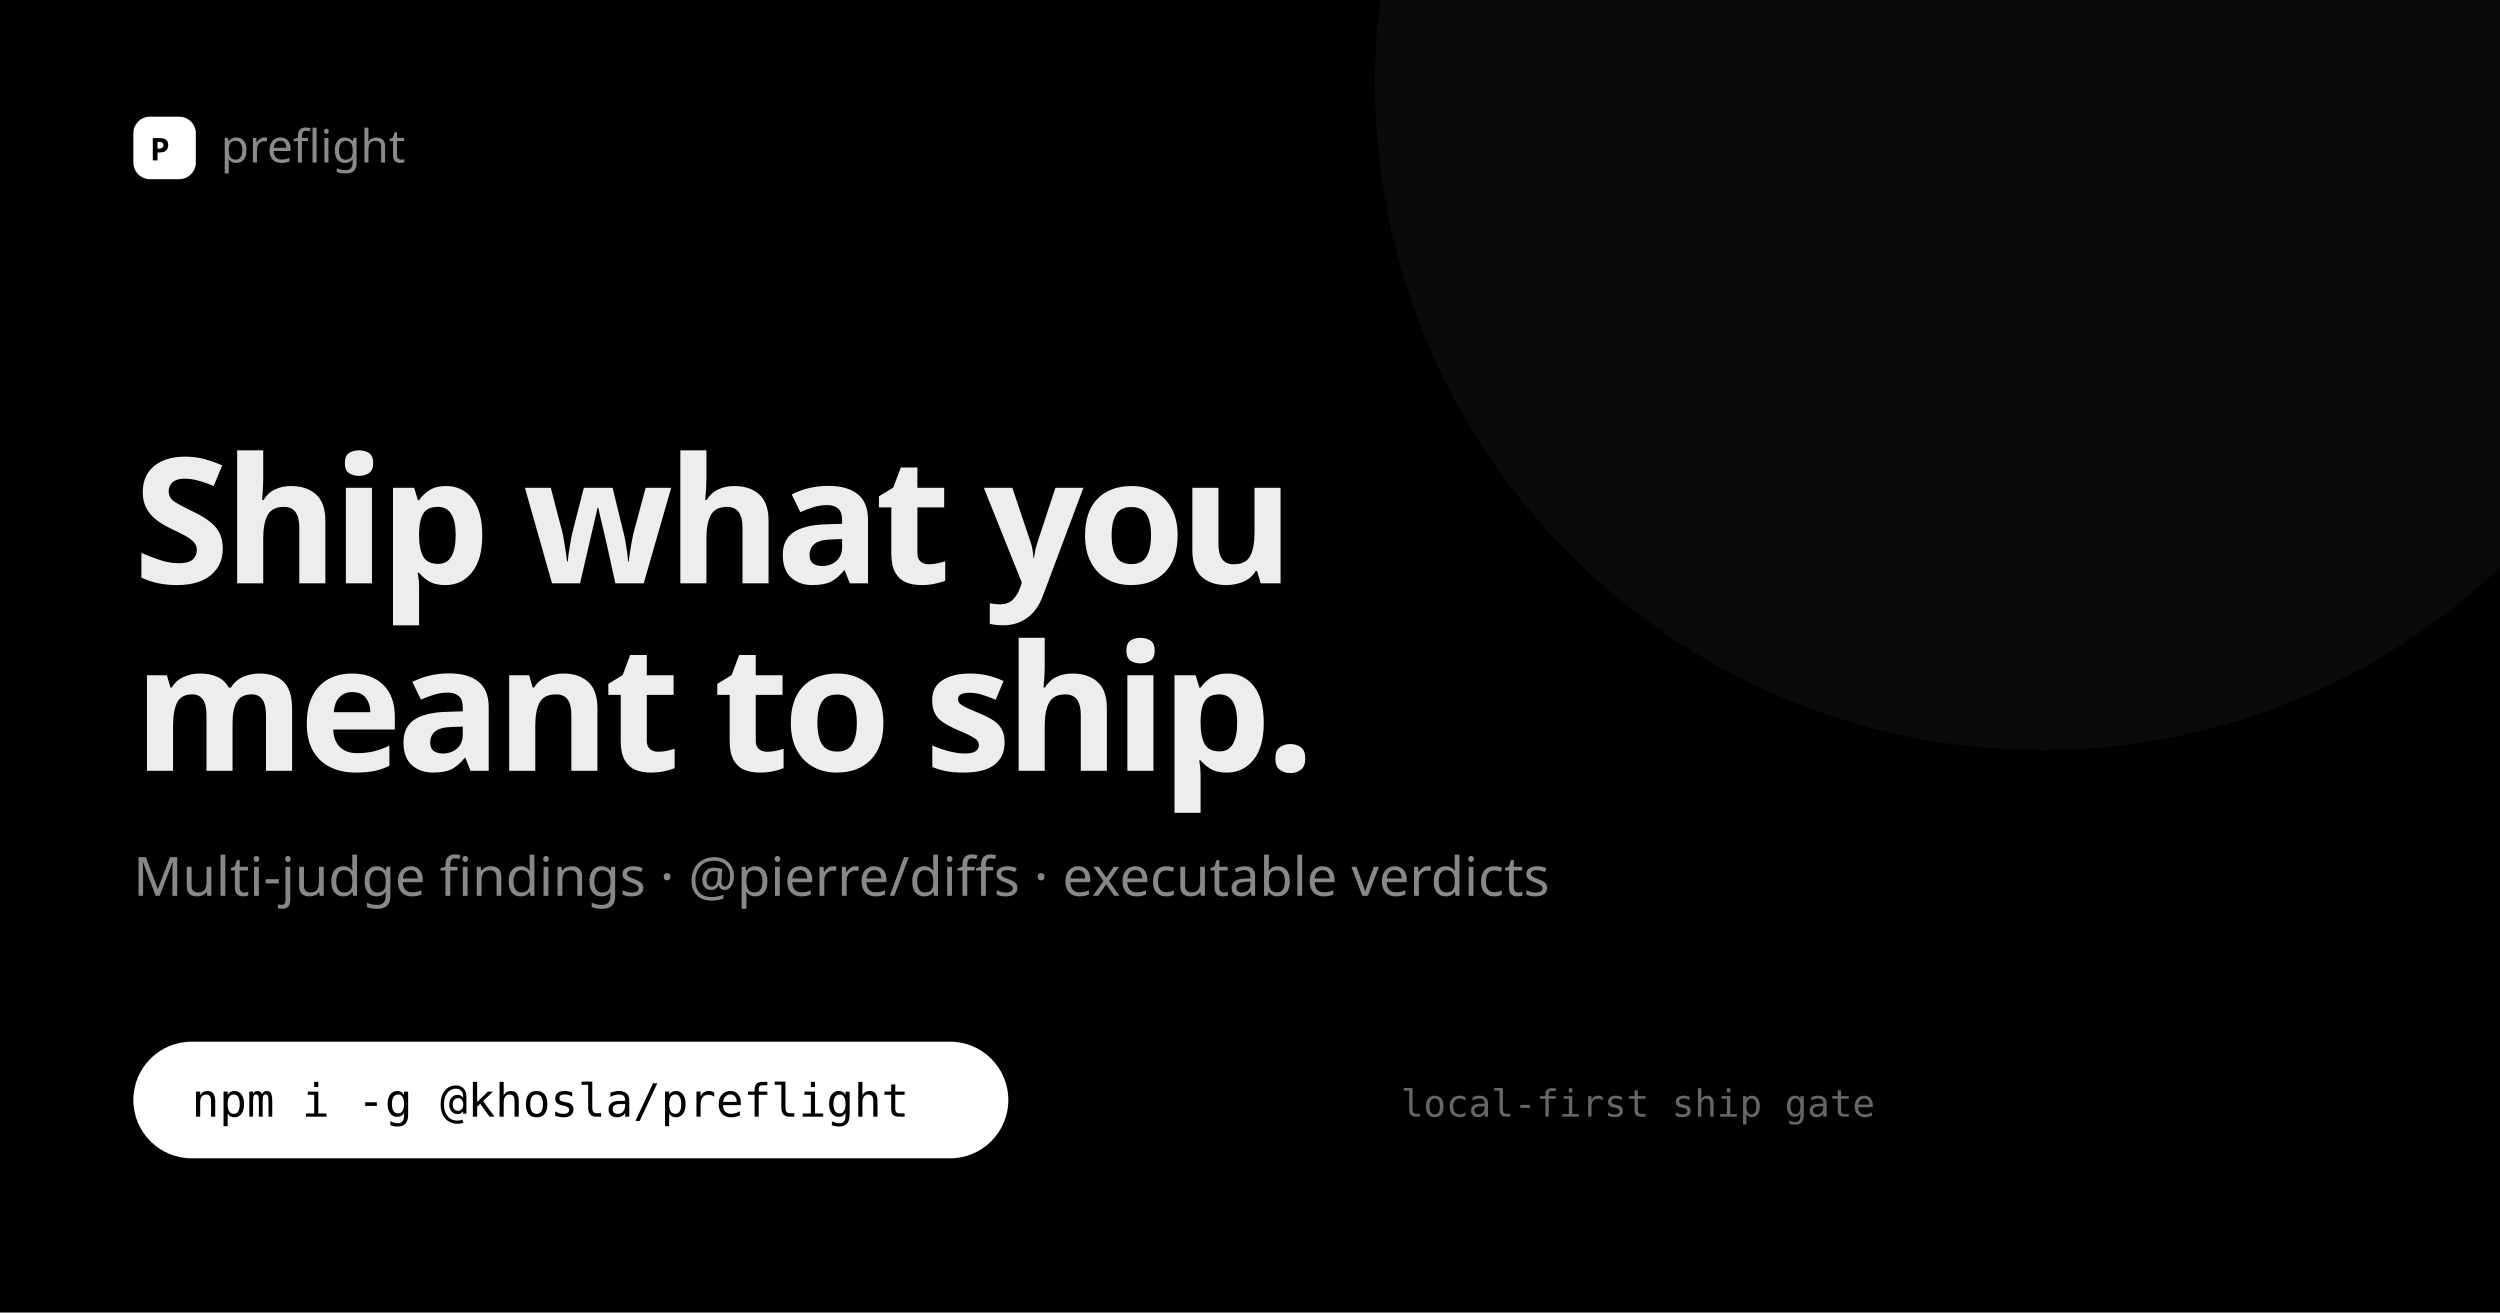
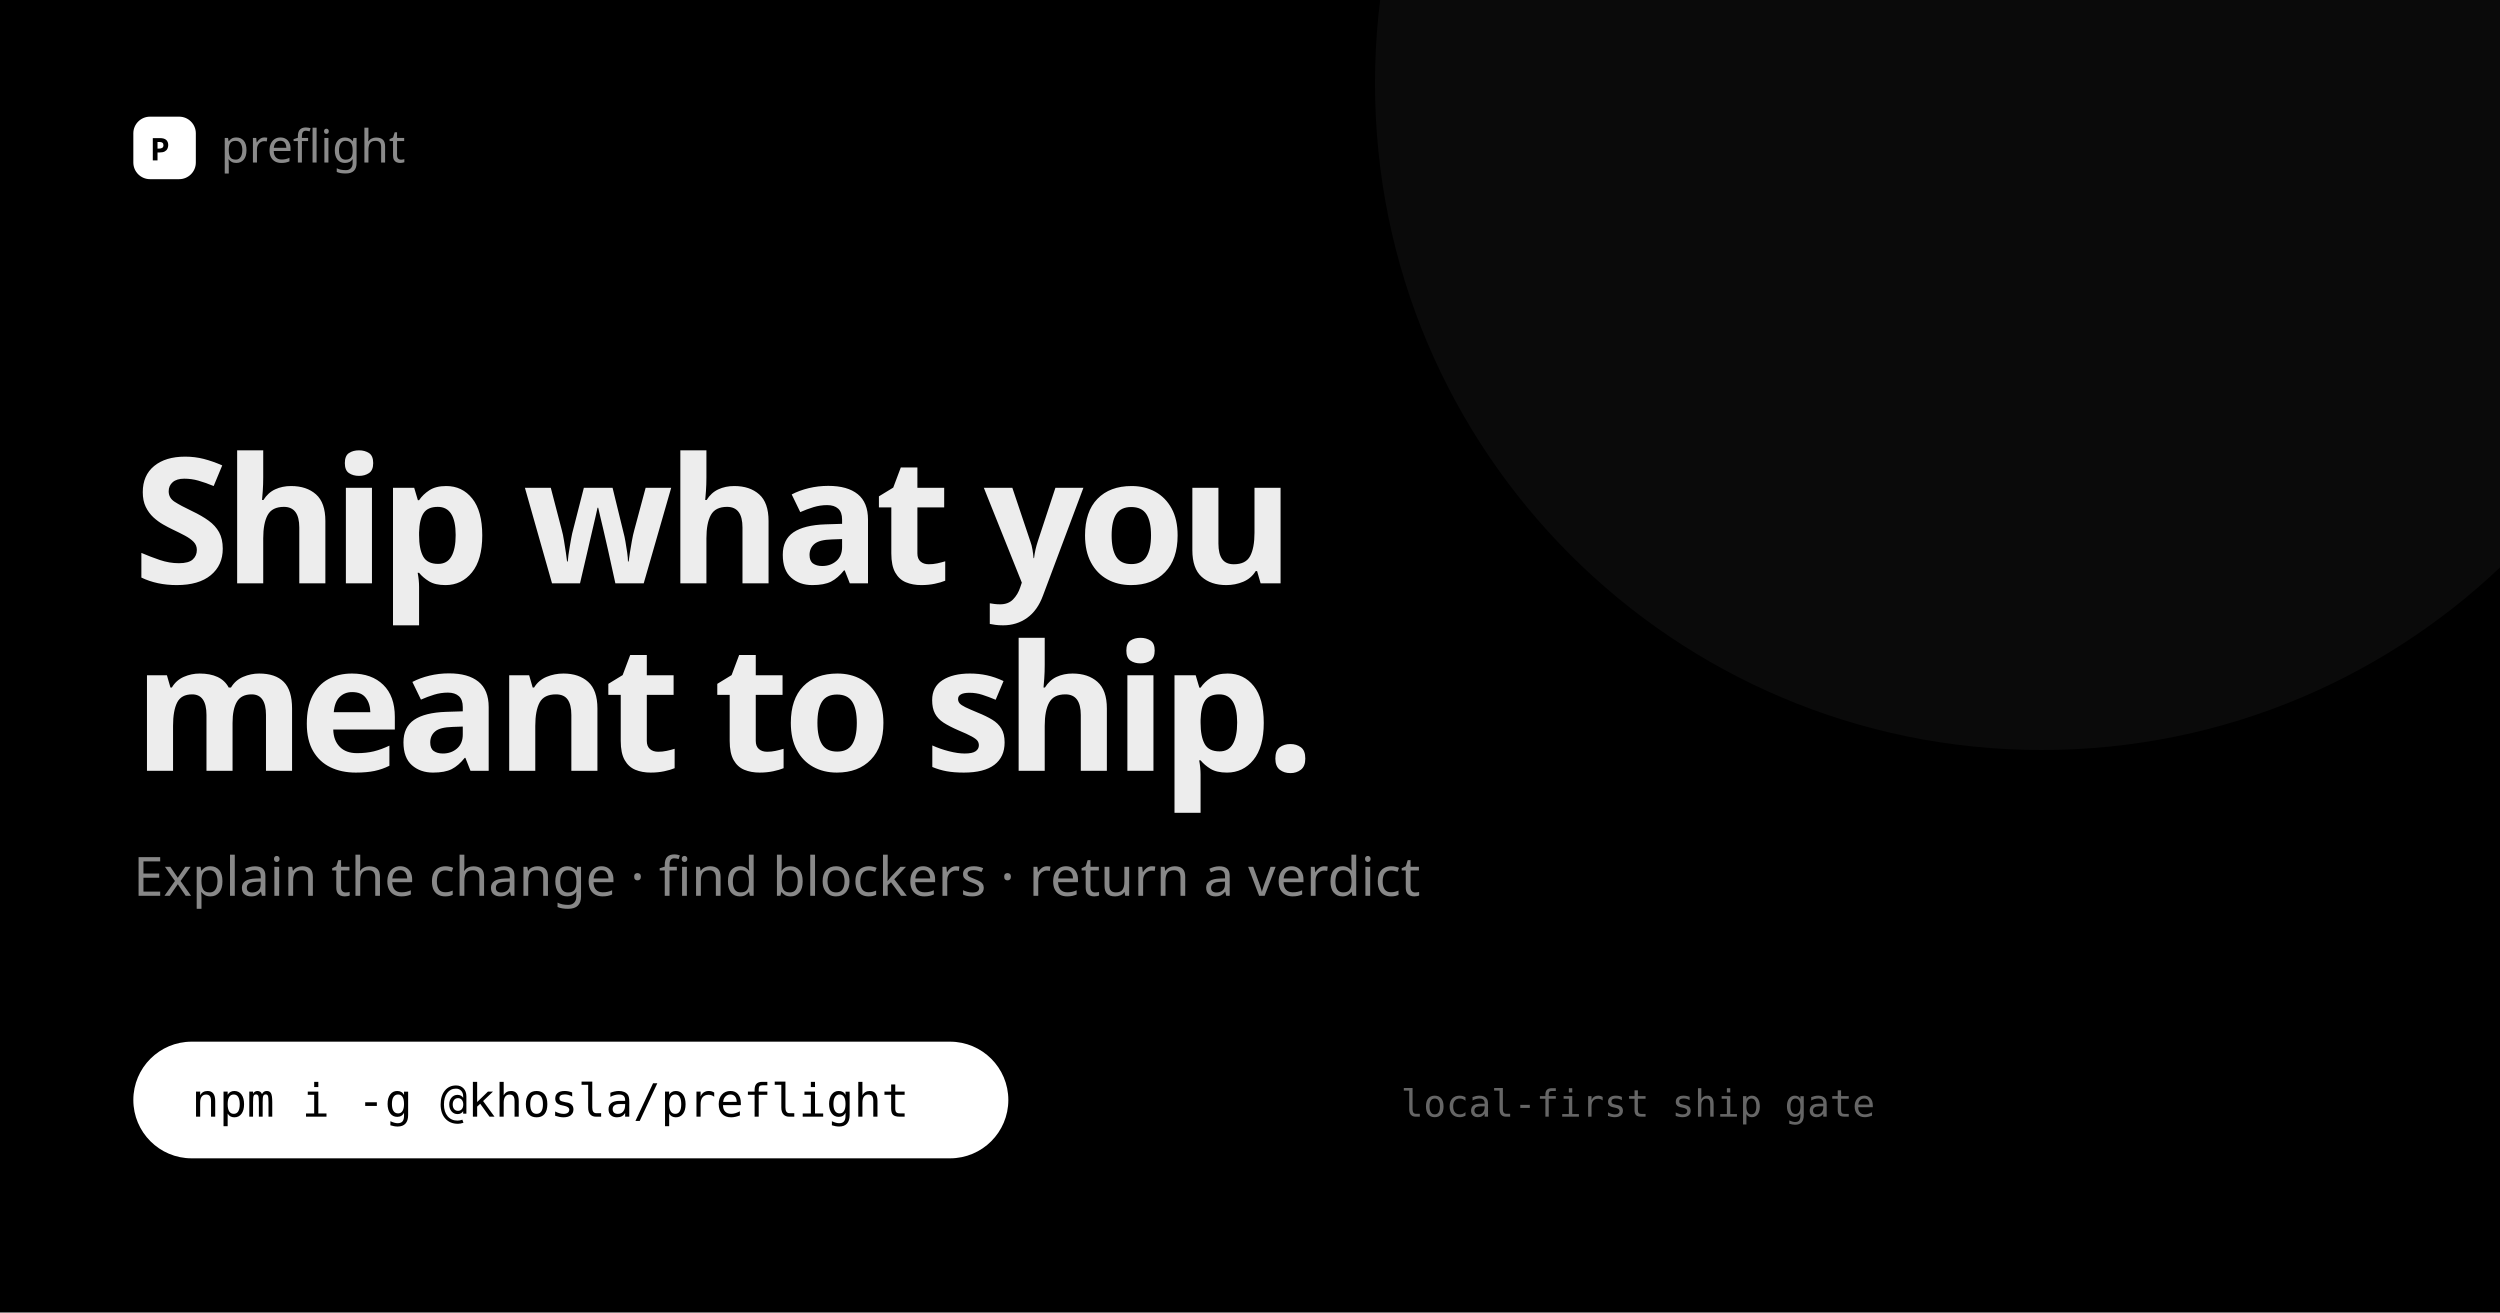
<svg xmlns="http://www.w3.org/2000/svg" width="1200" height="630" viewBox="0 0 1200 630">
  <rect width="1200" height="630" fill="#000" />
  <circle cx="980" cy="40" r="320" fill="#fff" fill-opacity="0.04" />
  <rect x="64" y="56" width="30" height="30" rx="8" fill="#fff" />
  <text x="72" y="77" fill="#000" font-family="ui-sans-serif,system-ui,sans-serif" font-size="15" font-weight="700">P</text>
  <text x="106" y="78" fill="#8a8a8a" font-family="ui-sans-serif,system-ui,sans-serif" font-size="22" font-weight="500">preflight</text>
  <text x="64" y="280" fill="#ededed" font-family="ui-sans-serif,system-ui,sans-serif" font-size="84" font-weight="600" letter-spacing="-3">Ship what you</text>
  <text x="64" y="370" fill="#ededed" font-family="ui-sans-serif,system-ui,sans-serif" font-size="84" font-weight="600" letter-spacing="-3">meant to ship.</text>
-   <text x="64" y="430" fill="#888" font-family="ui-sans-serif,system-ui,sans-serif" font-size="26">Multi-judge findings · @pierre/diffs · executable verdicts</text>
+   <text x="64" y="430" fill="#888" font-family="ui-sans-serif,system-ui,sans-serif" font-size="26">Explain the change · find blockers · return a verdict</text>
  <rect x="64" y="500" width="420" height="56" rx="28" fill="#fff" />
  <text x="92" y="536" fill="#000" font-family="ui-monospace,Menlo,monospace" font-size="22" font-weight="500">npm i -g @khosla/preflight</text>
  <text x="900" y="536" fill="#666" font-family="ui-monospace,Menlo,monospace" font-size="18" text-anchor="end">local-first ship gate</text>
</svg>
